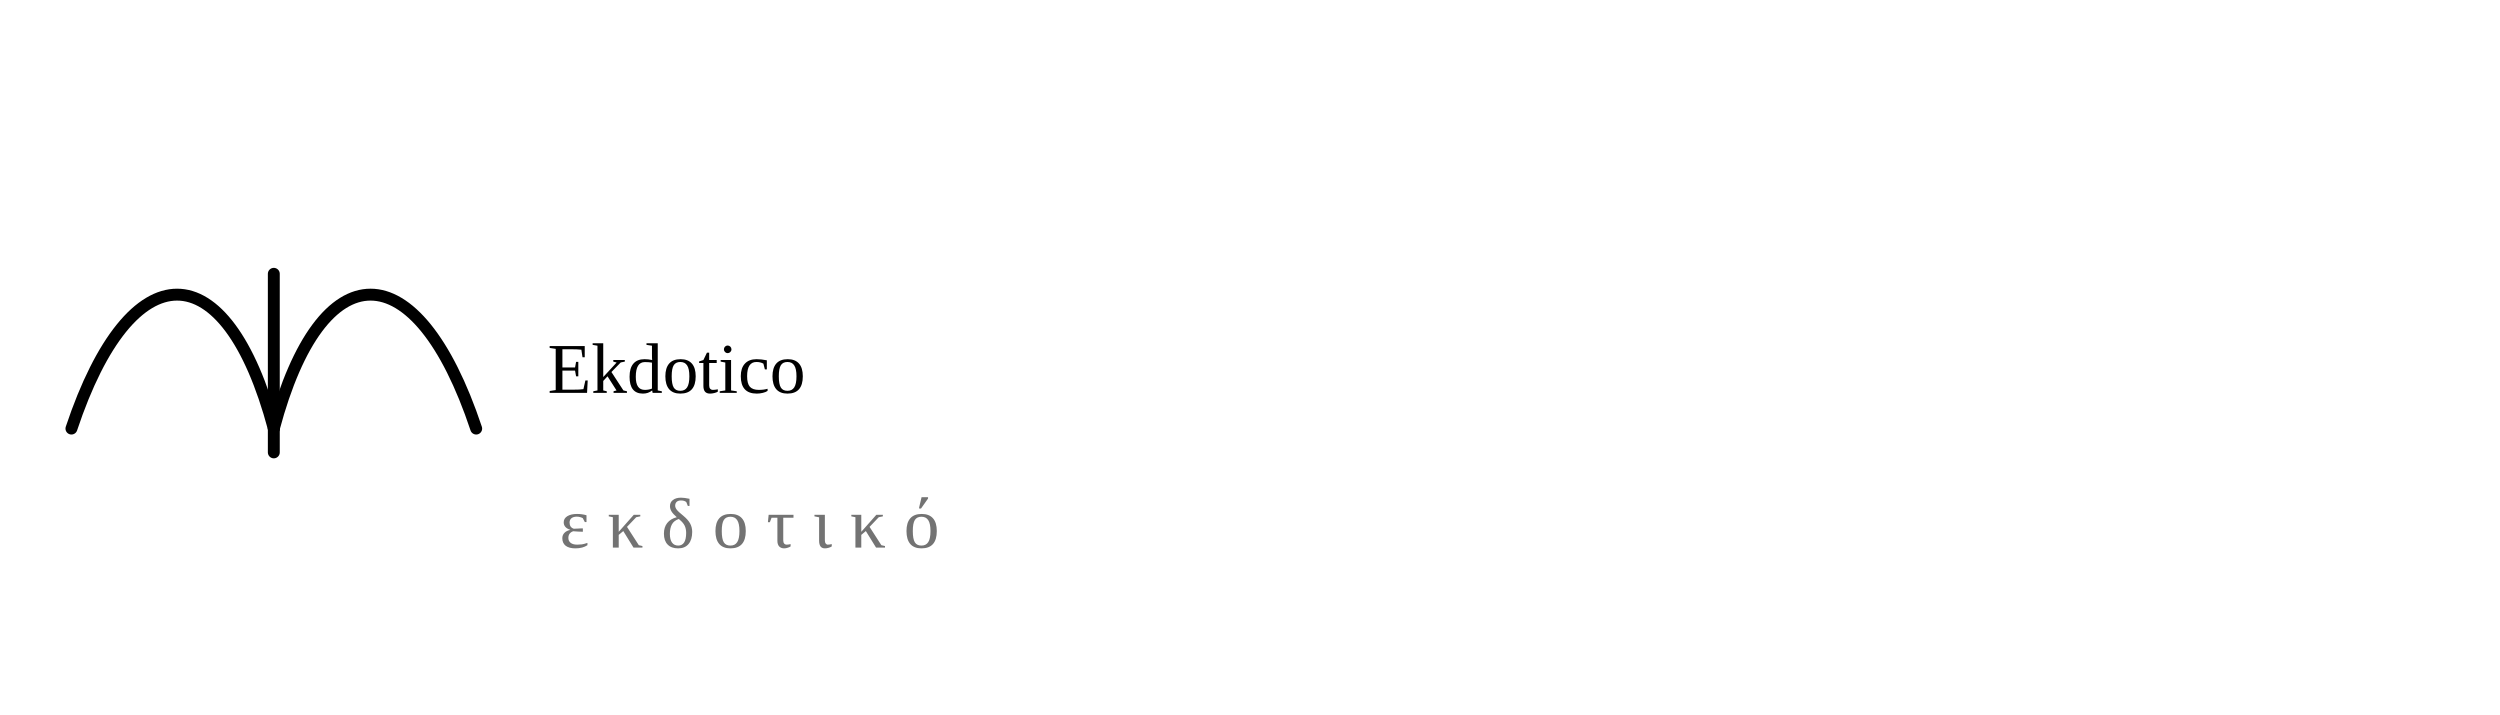
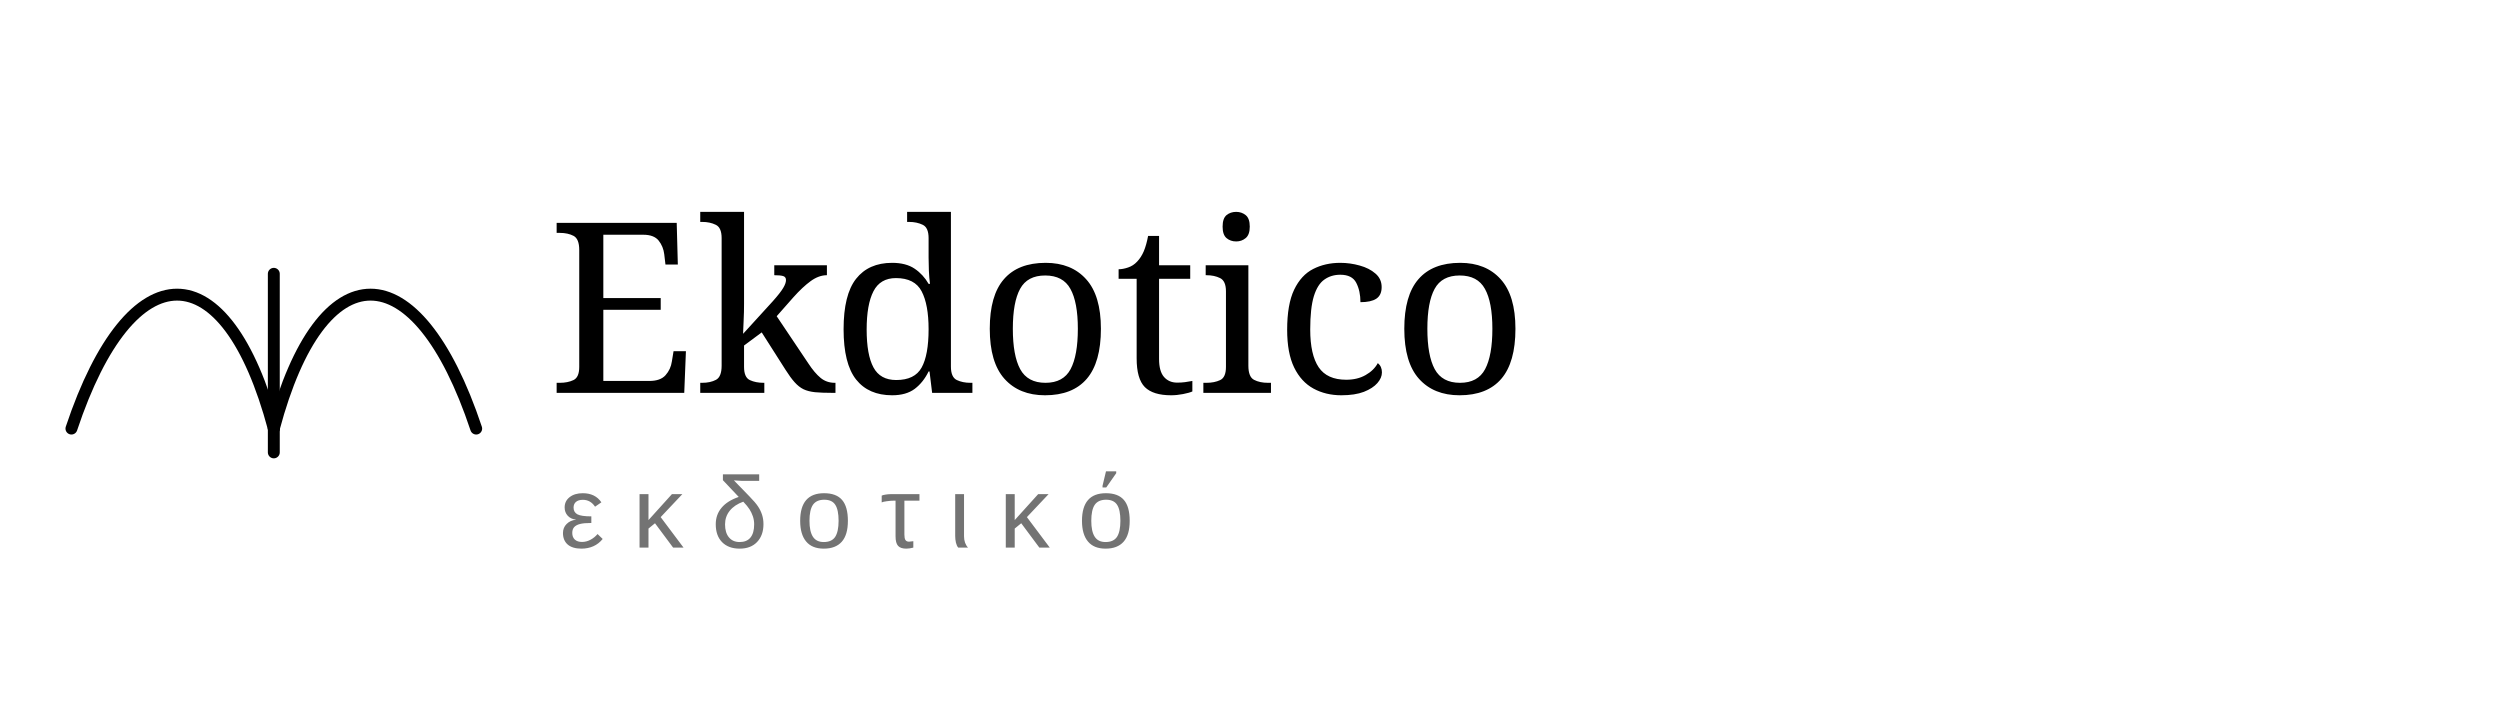
<svg xmlns="http://www.w3.org/2000/svg" viewBox="0 0 420 120" role="img" aria-label="Ekdotico — εκδοτικό">
-   <defs>
-     
-   </defs>
  <g transform="translate(10 32)" stroke="currentColor" fill="none" stroke-width="2" stroke-linecap="round">
    <path d="M2 40 C 12 10, 28 10, 36 40" />
    <path d="M36 40 C 44 10, 60 10, 70 40" />
    <line x1="36" y1="14" x2="36" y2="44" />
  </g>
-   <text x="92" y="66" class="latin" fill="currentColor">Ekdotico</text>
-   <text x="94" y="92" class="greek" fill="currentColor" opacity="0.55">ε κ δ ο τ ι κ ό</text>
+   <text x="92" y="66" class="latin" fill="currentColor" font-family="'Crimson Pro', Georgia, serif" font-size="40">Ekdotico</text>
+   <text x="94" y="92" class="greek" fill="currentColor" opacity="0.55" font-family="'Commissioner', 'Helvetica Neue', Arial, sans-serif" font-size="17">ε κ δ ο τ ι κ ό</text>
</svg>
